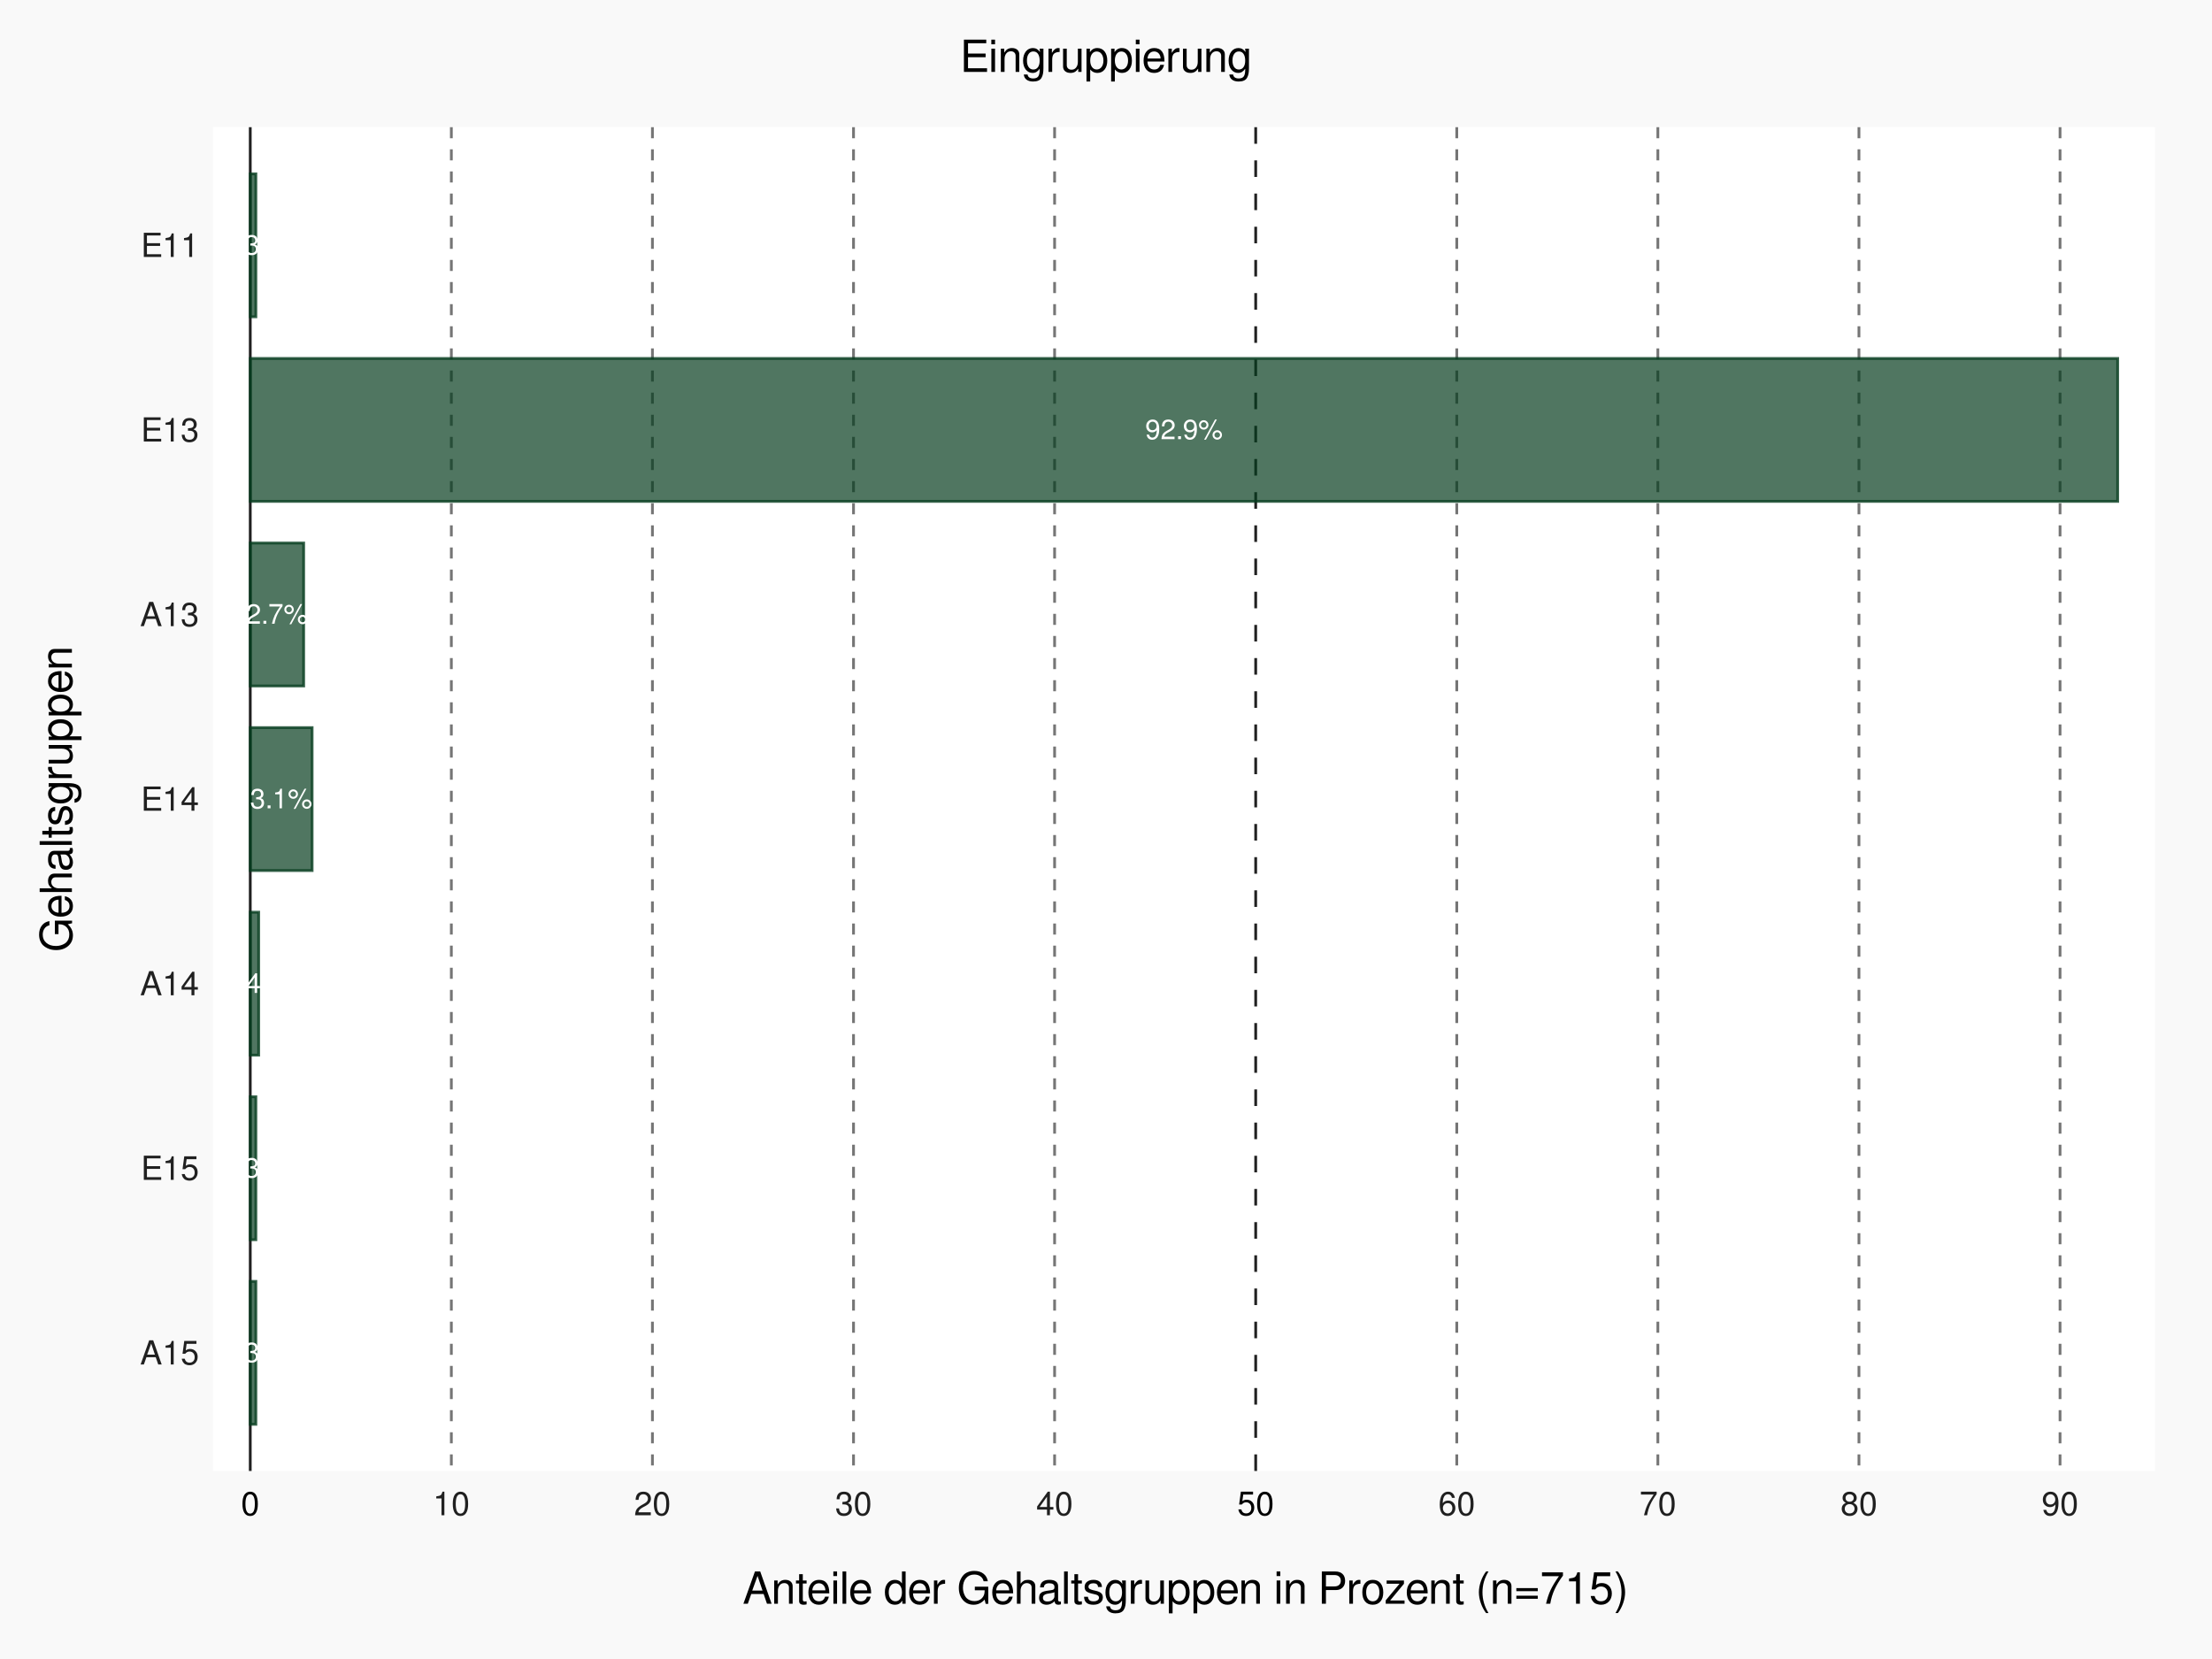
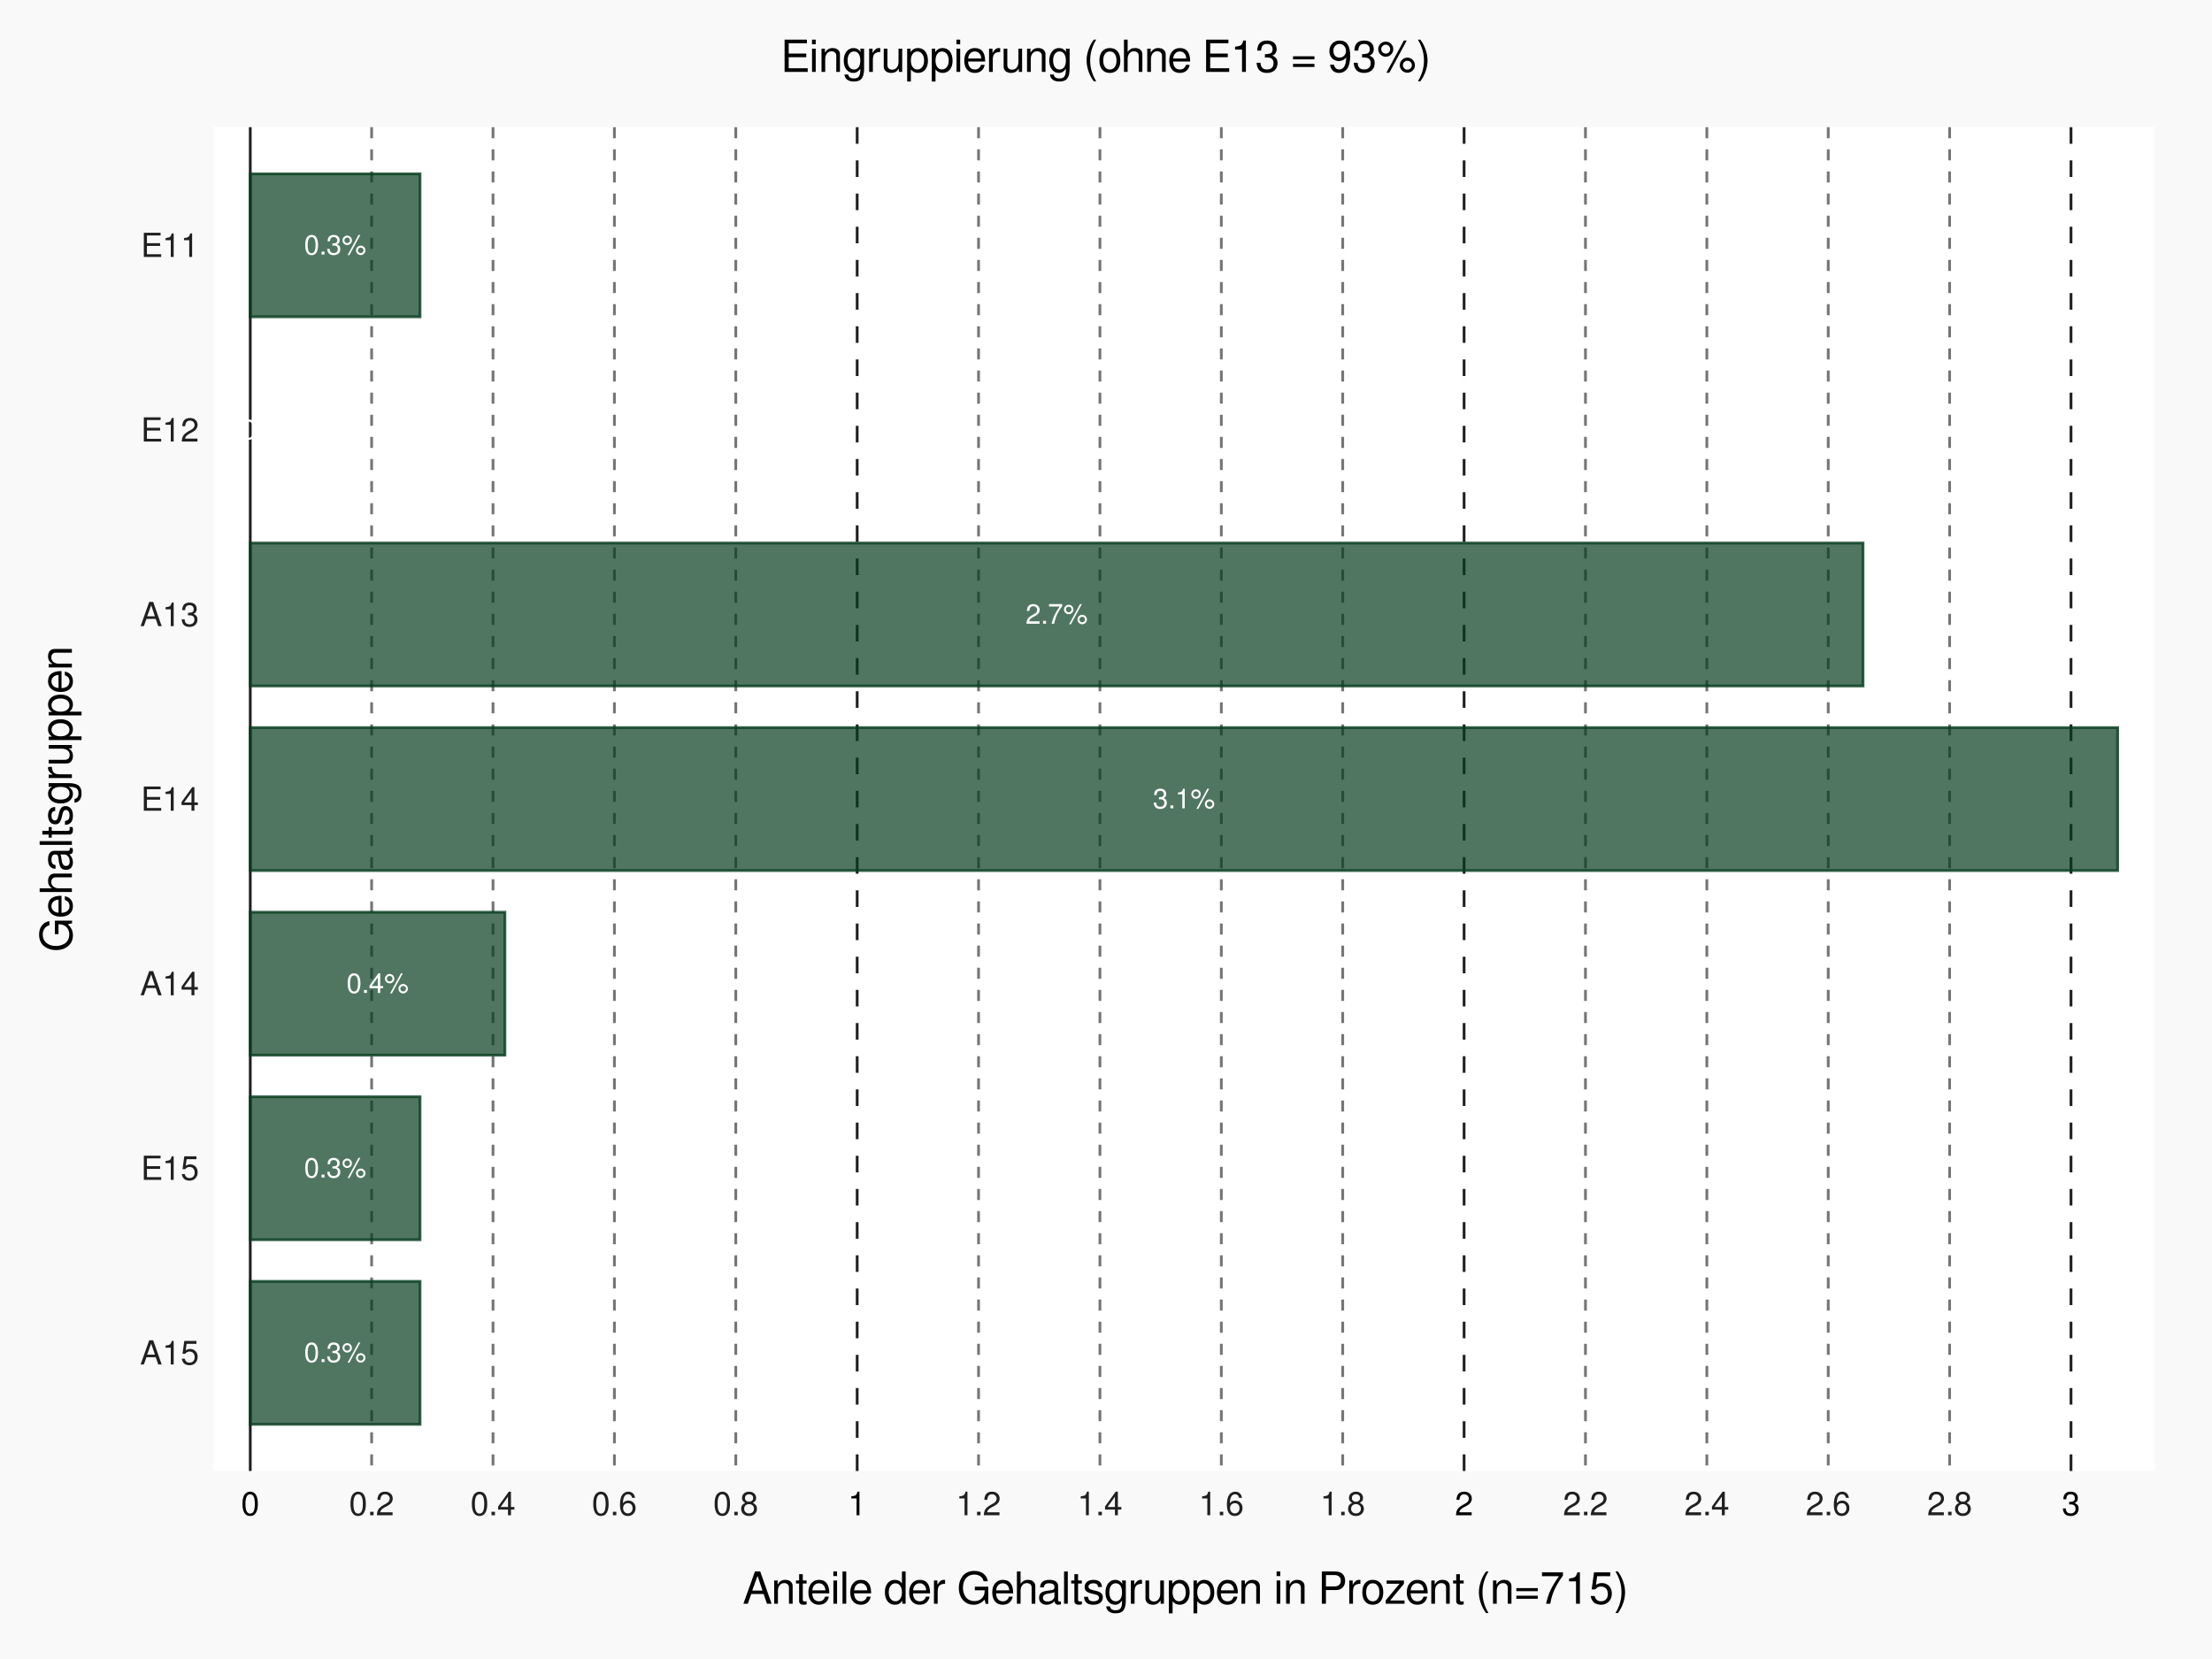
- <svg xmlns="http://www.w3.org/2000/svg" id="chart-84e0affb-b739-4c1b-8b31-b8e8f3394311" class="pygal-chart" viewBox="0 0 800 600">
+ <svg xmlns="http://www.w3.org/2000/svg" id="chart-4789ce5c-74cd-4655-8dac-b99fcc42fddb" class="pygal-chart" viewBox="0 0 800 600">
  <defs>
-     <style type="text/css">#chart-84e0affb-b739-4c1b-8b31-b8e8f3394311{-webkit-user-select:none;-webkit-font-smoothing:antialiased;font-family:FreeSans}#chart-84e0affb-b739-4c1b-8b31-b8e8f3394311 .title{font-family:FreeSans;font-size:16px}#chart-84e0affb-b739-4c1b-8b31-b8e8f3394311 .legends .legend text{font-family:FreeSans;font-size:14px}#chart-84e0affb-b739-4c1b-8b31-b8e8f3394311 .axis text{font-family:FreeSans;font-size:12px}#chart-84e0affb-b739-4c1b-8b31-b8e8f3394311 .axis text.major{font-family:FreeSans;font-size:12px}#chart-84e0affb-b739-4c1b-8b31-b8e8f3394311 .text-overlay text.value{font-family:FreeSans;font-size:10px}#chart-84e0affb-b739-4c1b-8b31-b8e8f3394311 .text-overlay text.label{font-family:FreeSans;font-size:12px}#chart-84e0affb-b739-4c1b-8b31-b8e8f3394311 .tooltip{font-family:FreeSans;font-size:14px}#chart-84e0affb-b739-4c1b-8b31-b8e8f3394311 text.no_data{font-family:FreeSans;font-size:64px}
- #chart-84e0affb-b739-4c1b-8b31-b8e8f3394311{background-color:rgba(249,249,249,1)}#chart-84e0affb-b739-4c1b-8b31-b8e8f3394311 path,#chart-84e0affb-b739-4c1b-8b31-b8e8f3394311 line,#chart-84e0affb-b739-4c1b-8b31-b8e8f3394311 rect,#chart-84e0affb-b739-4c1b-8b31-b8e8f3394311 circle{-webkit-transition:150ms;-moz-transition:150ms;transition:150ms}#chart-84e0affb-b739-4c1b-8b31-b8e8f3394311 .graph &gt; .background{fill:rgba(249,249,249,1)}#chart-84e0affb-b739-4c1b-8b31-b8e8f3394311 .plot &gt; .background{fill:rgba(255,255,255,1)}#chart-84e0affb-b739-4c1b-8b31-b8e8f3394311 .graph{fill:rgba(0,0,0,.87)}#chart-84e0affb-b739-4c1b-8b31-b8e8f3394311 text.no_data{fill:rgba(0,0,0,1)}#chart-84e0affb-b739-4c1b-8b31-b8e8f3394311 .title{fill:rgba(0,0,0,1)}#chart-84e0affb-b739-4c1b-8b31-b8e8f3394311 .legends .legend text{fill:rgba(0,0,0,.87)}#chart-84e0affb-b739-4c1b-8b31-b8e8f3394311 .legends .legend:hover text{fill:rgba(0,0,0,1)}#chart-84e0affb-b739-4c1b-8b31-b8e8f3394311 .axis .line{stroke:rgba(0,0,0,1)}#chart-84e0affb-b739-4c1b-8b31-b8e8f3394311 .axis .guide.line{stroke:rgba(0,0,0,.54)}#chart-84e0affb-b739-4c1b-8b31-b8e8f3394311 .axis .major.line{stroke:rgba(0,0,0,.87)}#chart-84e0affb-b739-4c1b-8b31-b8e8f3394311 .axis text.major{fill:rgba(0,0,0,1)}#chart-84e0affb-b739-4c1b-8b31-b8e8f3394311 .axis.y .guides:hover .guide.line,#chart-84e0affb-b739-4c1b-8b31-b8e8f3394311 .line-graph .axis.x .guides:hover .guide.line,#chart-84e0affb-b739-4c1b-8b31-b8e8f3394311 .stackedline-graph .axis.x .guides:hover .guide.line,#chart-84e0affb-b739-4c1b-8b31-b8e8f3394311 .xy-graph .axis.x .guides:hover .guide.line{stroke:rgba(0,0,0,1)}#chart-84e0affb-b739-4c1b-8b31-b8e8f3394311 .axis .guides:hover text{fill:rgba(0,0,0,1)}#chart-84e0affb-b739-4c1b-8b31-b8e8f3394311 .reactive{fill-opacity:.7;stroke-opacity:.8}#chart-84e0affb-b739-4c1b-8b31-b8e8f3394311 .ci{stroke:rgba(0,0,0,.87)}#chart-84e0affb-b739-4c1b-8b31-b8e8f3394311 .reactive.active,#chart-84e0affb-b739-4c1b-8b31-b8e8f3394311 .active .reactive{fill-opacity:.8;stroke-opacity:.9;stroke-width:4}#chart-84e0affb-b739-4c1b-8b31-b8e8f3394311 .ci .reactive.active{stroke-width:1.5}#chart-84e0affb-b739-4c1b-8b31-b8e8f3394311 .series text{fill:rgba(0,0,0,1)}#chart-84e0affb-b739-4c1b-8b31-b8e8f3394311 .tooltip rect{fill:rgba(255,255,255,1);stroke:rgba(0,0,0,1);-webkit-transition:opacity 150ms;-moz-transition:opacity 150ms;transition:opacity 150ms}#chart-84e0affb-b739-4c1b-8b31-b8e8f3394311 .tooltip .label{fill:rgba(0,0,0,.87)}#chart-84e0affb-b739-4c1b-8b31-b8e8f3394311 .tooltip .label{fill:rgba(0,0,0,.87)}#chart-84e0affb-b739-4c1b-8b31-b8e8f3394311 .tooltip .legend{font-size:.8em;fill:rgba(0,0,0,.54)}#chart-84e0affb-b739-4c1b-8b31-b8e8f3394311 .tooltip .x_label{font-size:.6em;fill:rgba(0,0,0,1)}#chart-84e0affb-b739-4c1b-8b31-b8e8f3394311 .tooltip .xlink{font-size:.5em;text-decoration:underline}#chart-84e0affb-b739-4c1b-8b31-b8e8f3394311 .tooltip .value{font-size:1.5em}#chart-84e0affb-b739-4c1b-8b31-b8e8f3394311 .bound{font-size:.5em}#chart-84e0affb-b739-4c1b-8b31-b8e8f3394311 .max-value{font-size:.75em;fill:rgba(0,0,0,.54)}#chart-84e0affb-b739-4c1b-8b31-b8e8f3394311 .map-element{fill:rgba(255,255,255,1);stroke:rgba(0,0,0,.54) !important}#chart-84e0affb-b739-4c1b-8b31-b8e8f3394311 .map-element .reactive{fill-opacity:inherit;stroke-opacity:inherit}#chart-84e0affb-b739-4c1b-8b31-b8e8f3394311 .color-0,#chart-84e0affb-b739-4c1b-8b31-b8e8f3394311 .color-0 a:visited{stroke:#063d1e;fill:#063d1e}#chart-84e0affb-b739-4c1b-8b31-b8e8f3394311 .text-overlay .color-0 text{fill:white}
- #chart-84e0affb-b739-4c1b-8b31-b8e8f3394311 text.no_data{text-anchor:middle}#chart-84e0affb-b739-4c1b-8b31-b8e8f3394311 .guide.line{fill:none}#chart-84e0affb-b739-4c1b-8b31-b8e8f3394311 .centered{text-anchor:middle}#chart-84e0affb-b739-4c1b-8b31-b8e8f3394311 .title{text-anchor:middle}#chart-84e0affb-b739-4c1b-8b31-b8e8f3394311 .legends .legend text{fill-opacity:1}#chart-84e0affb-b739-4c1b-8b31-b8e8f3394311 .axis.x text{text-anchor:middle}#chart-84e0affb-b739-4c1b-8b31-b8e8f3394311 .axis.x:not(.web) text[transform]{text-anchor:start}#chart-84e0affb-b739-4c1b-8b31-b8e8f3394311 .axis.x:not(.web) text[transform].backwards{text-anchor:end}#chart-84e0affb-b739-4c1b-8b31-b8e8f3394311 .axis.y text{text-anchor:end}#chart-84e0affb-b739-4c1b-8b31-b8e8f3394311 .axis.y text[transform].backwards{text-anchor:start}#chart-84e0affb-b739-4c1b-8b31-b8e8f3394311 .axis.y2 text{text-anchor:start}#chart-84e0affb-b739-4c1b-8b31-b8e8f3394311 .axis.y2 text[transform].backwards{text-anchor:end}#chart-84e0affb-b739-4c1b-8b31-b8e8f3394311 .axis .guide.line{stroke-dasharray:4,4}#chart-84e0affb-b739-4c1b-8b31-b8e8f3394311 .axis .major.guide.line{stroke-dasharray:6,6}#chart-84e0affb-b739-4c1b-8b31-b8e8f3394311 .horizontal .axis.y .guide.line,#chart-84e0affb-b739-4c1b-8b31-b8e8f3394311 .horizontal .axis.y2 .guide.line,#chart-84e0affb-b739-4c1b-8b31-b8e8f3394311 .vertical .axis.x .guide.line{opacity:0}#chart-84e0affb-b739-4c1b-8b31-b8e8f3394311 .horizontal .axis.always_show .guide.line,#chart-84e0affb-b739-4c1b-8b31-b8e8f3394311 .vertical .axis.always_show .guide.line{opacity:1 !important}#chart-84e0affb-b739-4c1b-8b31-b8e8f3394311 .axis.y .guides:hover .guide.line,#chart-84e0affb-b739-4c1b-8b31-b8e8f3394311 .axis.y2 .guides:hover .guide.line,#chart-84e0affb-b739-4c1b-8b31-b8e8f3394311 .axis.x .guides:hover .guide.line{opacity:1}#chart-84e0affb-b739-4c1b-8b31-b8e8f3394311 .axis .guides:hover text{opacity:1}#chart-84e0affb-b739-4c1b-8b31-b8e8f3394311 .nofill{fill:none}#chart-84e0affb-b739-4c1b-8b31-b8e8f3394311 .subtle-fill{fill-opacity:.2}#chart-84e0affb-b739-4c1b-8b31-b8e8f3394311 .dot{stroke-width:1px;fill-opacity:1}#chart-84e0affb-b739-4c1b-8b31-b8e8f3394311 .dot.active{stroke-width:5px}#chart-84e0affb-b739-4c1b-8b31-b8e8f3394311 .dot.negative{fill:transparent}#chart-84e0affb-b739-4c1b-8b31-b8e8f3394311 text,#chart-84e0affb-b739-4c1b-8b31-b8e8f3394311 tspan{stroke:none !important}#chart-84e0affb-b739-4c1b-8b31-b8e8f3394311 .series text.active{opacity:1}#chart-84e0affb-b739-4c1b-8b31-b8e8f3394311 .tooltip rect{fill-opacity:.95;stroke-width:.5}#chart-84e0affb-b739-4c1b-8b31-b8e8f3394311 .tooltip text{fill-opacity:1}#chart-84e0affb-b739-4c1b-8b31-b8e8f3394311 .showable{visibility:hidden}#chart-84e0affb-b739-4c1b-8b31-b8e8f3394311 .showable.shown{visibility:visible}#chart-84e0affb-b739-4c1b-8b31-b8e8f3394311 .gauge-background{fill:rgba(229,229,229,1);stroke:none}#chart-84e0affb-b739-4c1b-8b31-b8e8f3394311 .bg-lines{stroke:rgba(249,249,249,1);stroke-width:2px}</style>
+     <style type="text/css">#chart-4789ce5c-74cd-4655-8dac-b99fcc42fddb{-webkit-user-select:none;-webkit-font-smoothing:antialiased;font-family:FreeSans}#chart-4789ce5c-74cd-4655-8dac-b99fcc42fddb .title{font-family:FreeSans;font-size:16px}#chart-4789ce5c-74cd-4655-8dac-b99fcc42fddb .legends .legend text{font-family:FreeSans;font-size:14px}#chart-4789ce5c-74cd-4655-8dac-b99fcc42fddb .axis text{font-family:FreeSans;font-size:12px}#chart-4789ce5c-74cd-4655-8dac-b99fcc42fddb .axis text.major{font-family:FreeSans;font-size:12px}#chart-4789ce5c-74cd-4655-8dac-b99fcc42fddb .text-overlay text.value{font-family:FreeSans;font-size:10px}#chart-4789ce5c-74cd-4655-8dac-b99fcc42fddb .text-overlay text.label{font-family:FreeSans;font-size:12px}#chart-4789ce5c-74cd-4655-8dac-b99fcc42fddb .tooltip{font-family:FreeSans;font-size:14px}#chart-4789ce5c-74cd-4655-8dac-b99fcc42fddb text.no_data{font-family:FreeSans;font-size:64px}
+ #chart-4789ce5c-74cd-4655-8dac-b99fcc42fddb{background-color:rgba(249,249,249,1)}#chart-4789ce5c-74cd-4655-8dac-b99fcc42fddb path,#chart-4789ce5c-74cd-4655-8dac-b99fcc42fddb line,#chart-4789ce5c-74cd-4655-8dac-b99fcc42fddb rect,#chart-4789ce5c-74cd-4655-8dac-b99fcc42fddb circle{-webkit-transition:150ms;-moz-transition:150ms;transition:150ms}#chart-4789ce5c-74cd-4655-8dac-b99fcc42fddb .graph &gt; .background{fill:rgba(249,249,249,1)}#chart-4789ce5c-74cd-4655-8dac-b99fcc42fddb .plot &gt; .background{fill:rgba(255,255,255,1)}#chart-4789ce5c-74cd-4655-8dac-b99fcc42fddb .graph{fill:rgba(0,0,0,.87)}#chart-4789ce5c-74cd-4655-8dac-b99fcc42fddb text.no_data{fill:rgba(0,0,0,1)}#chart-4789ce5c-74cd-4655-8dac-b99fcc42fddb .title{fill:rgba(0,0,0,1)}#chart-4789ce5c-74cd-4655-8dac-b99fcc42fddb .legends .legend text{fill:rgba(0,0,0,.87)}#chart-4789ce5c-74cd-4655-8dac-b99fcc42fddb .legends .legend:hover text{fill:rgba(0,0,0,1)}#chart-4789ce5c-74cd-4655-8dac-b99fcc42fddb .axis .line{stroke:rgba(0,0,0,1)}#chart-4789ce5c-74cd-4655-8dac-b99fcc42fddb .axis .guide.line{stroke:rgba(0,0,0,.54)}#chart-4789ce5c-74cd-4655-8dac-b99fcc42fddb .axis .major.line{stroke:rgba(0,0,0,.87)}#chart-4789ce5c-74cd-4655-8dac-b99fcc42fddb .axis text.major{fill:rgba(0,0,0,1)}#chart-4789ce5c-74cd-4655-8dac-b99fcc42fddb .axis.y .guides:hover .guide.line,#chart-4789ce5c-74cd-4655-8dac-b99fcc42fddb .line-graph .axis.x .guides:hover .guide.line,#chart-4789ce5c-74cd-4655-8dac-b99fcc42fddb .stackedline-graph .axis.x .guides:hover .guide.line,#chart-4789ce5c-74cd-4655-8dac-b99fcc42fddb .xy-graph .axis.x .guides:hover .guide.line{stroke:rgba(0,0,0,1)}#chart-4789ce5c-74cd-4655-8dac-b99fcc42fddb .axis .guides:hover text{fill:rgba(0,0,0,1)}#chart-4789ce5c-74cd-4655-8dac-b99fcc42fddb .reactive{fill-opacity:.7;stroke-opacity:.8}#chart-4789ce5c-74cd-4655-8dac-b99fcc42fddb .ci{stroke:rgba(0,0,0,.87)}#chart-4789ce5c-74cd-4655-8dac-b99fcc42fddb .reactive.active,#chart-4789ce5c-74cd-4655-8dac-b99fcc42fddb .active .reactive{fill-opacity:.8;stroke-opacity:.9;stroke-width:4}#chart-4789ce5c-74cd-4655-8dac-b99fcc42fddb .ci .reactive.active{stroke-width:1.5}#chart-4789ce5c-74cd-4655-8dac-b99fcc42fddb .series text{fill:rgba(0,0,0,1)}#chart-4789ce5c-74cd-4655-8dac-b99fcc42fddb .tooltip rect{fill:rgba(255,255,255,1);stroke:rgba(0,0,0,1);-webkit-transition:opacity 150ms;-moz-transition:opacity 150ms;transition:opacity 150ms}#chart-4789ce5c-74cd-4655-8dac-b99fcc42fddb .tooltip .label{fill:rgba(0,0,0,.87)}#chart-4789ce5c-74cd-4655-8dac-b99fcc42fddb .tooltip .label{fill:rgba(0,0,0,.87)}#chart-4789ce5c-74cd-4655-8dac-b99fcc42fddb .tooltip .legend{font-size:.8em;fill:rgba(0,0,0,.54)}#chart-4789ce5c-74cd-4655-8dac-b99fcc42fddb .tooltip .x_label{font-size:.6em;fill:rgba(0,0,0,1)}#chart-4789ce5c-74cd-4655-8dac-b99fcc42fddb .tooltip .xlink{font-size:.5em;text-decoration:underline}#chart-4789ce5c-74cd-4655-8dac-b99fcc42fddb .tooltip .value{font-size:1.5em}#chart-4789ce5c-74cd-4655-8dac-b99fcc42fddb .bound{font-size:.5em}#chart-4789ce5c-74cd-4655-8dac-b99fcc42fddb .max-value{font-size:.75em;fill:rgba(0,0,0,.54)}#chart-4789ce5c-74cd-4655-8dac-b99fcc42fddb .map-element{fill:rgba(255,255,255,1);stroke:rgba(0,0,0,.54) !important}#chart-4789ce5c-74cd-4655-8dac-b99fcc42fddb .map-element .reactive{fill-opacity:inherit;stroke-opacity:inherit}#chart-4789ce5c-74cd-4655-8dac-b99fcc42fddb .color-0,#chart-4789ce5c-74cd-4655-8dac-b99fcc42fddb .color-0 a:visited{stroke:#063d1e;fill:#063d1e}#chart-4789ce5c-74cd-4655-8dac-b99fcc42fddb .text-overlay .color-0 text{fill:white}
+ #chart-4789ce5c-74cd-4655-8dac-b99fcc42fddb text.no_data{text-anchor:middle}#chart-4789ce5c-74cd-4655-8dac-b99fcc42fddb .guide.line{fill:none}#chart-4789ce5c-74cd-4655-8dac-b99fcc42fddb .centered{text-anchor:middle}#chart-4789ce5c-74cd-4655-8dac-b99fcc42fddb .title{text-anchor:middle}#chart-4789ce5c-74cd-4655-8dac-b99fcc42fddb .legends .legend text{fill-opacity:1}#chart-4789ce5c-74cd-4655-8dac-b99fcc42fddb .axis.x text{text-anchor:middle}#chart-4789ce5c-74cd-4655-8dac-b99fcc42fddb .axis.x:not(.web) text[transform]{text-anchor:start}#chart-4789ce5c-74cd-4655-8dac-b99fcc42fddb .axis.x:not(.web) text[transform].backwards{text-anchor:end}#chart-4789ce5c-74cd-4655-8dac-b99fcc42fddb .axis.y text{text-anchor:end}#chart-4789ce5c-74cd-4655-8dac-b99fcc42fddb .axis.y text[transform].backwards{text-anchor:start}#chart-4789ce5c-74cd-4655-8dac-b99fcc42fddb .axis.y2 text{text-anchor:start}#chart-4789ce5c-74cd-4655-8dac-b99fcc42fddb .axis.y2 text[transform].backwards{text-anchor:end}#chart-4789ce5c-74cd-4655-8dac-b99fcc42fddb .axis .guide.line{stroke-dasharray:4,4}#chart-4789ce5c-74cd-4655-8dac-b99fcc42fddb .axis .major.guide.line{stroke-dasharray:6,6}#chart-4789ce5c-74cd-4655-8dac-b99fcc42fddb .horizontal .axis.y .guide.line,#chart-4789ce5c-74cd-4655-8dac-b99fcc42fddb .horizontal .axis.y2 .guide.line,#chart-4789ce5c-74cd-4655-8dac-b99fcc42fddb .vertical .axis.x .guide.line{opacity:0}#chart-4789ce5c-74cd-4655-8dac-b99fcc42fddb .horizontal .axis.always_show .guide.line,#chart-4789ce5c-74cd-4655-8dac-b99fcc42fddb .vertical .axis.always_show .guide.line{opacity:1 !important}#chart-4789ce5c-74cd-4655-8dac-b99fcc42fddb .axis.y .guides:hover .guide.line,#chart-4789ce5c-74cd-4655-8dac-b99fcc42fddb .axis.y2 .guides:hover .guide.line,#chart-4789ce5c-74cd-4655-8dac-b99fcc42fddb .axis.x .guides:hover .guide.line{opacity:1}#chart-4789ce5c-74cd-4655-8dac-b99fcc42fddb .axis .guides:hover text{opacity:1}#chart-4789ce5c-74cd-4655-8dac-b99fcc42fddb .nofill{fill:none}#chart-4789ce5c-74cd-4655-8dac-b99fcc42fddb .subtle-fill{fill-opacity:.2}#chart-4789ce5c-74cd-4655-8dac-b99fcc42fddb .dot{stroke-width:1px;fill-opacity:1}#chart-4789ce5c-74cd-4655-8dac-b99fcc42fddb .dot.active{stroke-width:5px}#chart-4789ce5c-74cd-4655-8dac-b99fcc42fddb .dot.negative{fill:transparent}#chart-4789ce5c-74cd-4655-8dac-b99fcc42fddb text,#chart-4789ce5c-74cd-4655-8dac-b99fcc42fddb tspan{stroke:none !important}#chart-4789ce5c-74cd-4655-8dac-b99fcc42fddb .series text.active{opacity:1}#chart-4789ce5c-74cd-4655-8dac-b99fcc42fddb .tooltip rect{fill-opacity:.95;stroke-width:.5}#chart-4789ce5c-74cd-4655-8dac-b99fcc42fddb .tooltip text{fill-opacity:1}#chart-4789ce5c-74cd-4655-8dac-b99fcc42fddb .showable{visibility:hidden}#chart-4789ce5c-74cd-4655-8dac-b99fcc42fddb .showable.shown{visibility:visible}#chart-4789ce5c-74cd-4655-8dac-b99fcc42fddb .gauge-background{fill:rgba(229,229,229,1);stroke:none}#chart-4789ce5c-74cd-4655-8dac-b99fcc42fddb .bg-lines{stroke:rgba(249,249,249,1);stroke-width:2px}</style>
  </defs>
  <g class="graph horizontalbar-graph horizontal">
    <rect x="0" y="0" width="800" height="600" class="background" />
    <g transform="translate(77, 46)" class="plot">
      <rect x="0" y="0" width="702.4" height="486" class="background" />
      <g class="axis y">
        <g class="guides">
          <text x="-5" y="447.475" class="">A15</text>
        </g>
        <g class="guides">
          <text x="-5" y="380.716" class="">E15</text>
        </g>
        <g class="guides">
          <text x="-5" y="313.958" class="">A14</text>
        </g>
        <g class="guides">
          <text x="-5" y="247.2" class="">E14</text>
        </g>
        <g class="guides">
          <text x="-5" y="180.442" class="">A13</text>
        </g>
        <g class="guides">
-           <text x="-5" y="113.684" class="">E13</text>
+           <text x="-5" y="113.684" class="">E12</text>
        </g>
        <g class="guides">
          <text x="-5" y="46.925" class="">E11</text>
        </g>
      </g>
      <g class="axis x always_show">
        <g class="guides">
          <path d="M13.508 0 v486" class="axis major line" />
          <text x="13.508" y="502.0" class="major">0</text>
        </g>
        <g class="guides">
-           <path d="M86.234 0 v486" class="guide line" />
-           <text x="86.234" y="502.0" class="">10</text>
+           <path d="M57.408 0 v486" class="guide line" />
+           <text x="57.408" y="502.0" class="">0.2</text>
        </g>
        <g class="guides">
-           <path d="M158.959 0 v486" class="guide line" />
-           <text x="158.959" y="502.0" class="">20</text>
+           <path d="M101.308 0 v486" class="guide line" />
+           <text x="101.308" y="502.0" class="">0.4</text>
        </g>
        <g class="guides">
-           <path d="M231.685 0 v486" class="guide line" />
-           <text x="231.685" y="502.0" class="">30</text>
+           <path d="M145.208 0 v486" class="guide line" />
+           <text x="145.208" y="502.0" class="">0.6</text>
        </g>
        <g class="guides">
-           <path d="M304.411 0 v486" class="guide line" />
-           <text x="304.411" y="502.0" class="">40</text>
+           <path d="M189.108 0 v486" class="guide line" />
+           <text x="189.108" y="502.0" class="">0.8</text>
        </g>
        <g class="guides">
-           <path d="M377.137 0 v486" class="major guide line" />
-           <text x="377.137" y="502.0" class="major">50</text>
+           <path d="M233.008 0 v486" class="major guide line" />
+           <text x="233.008" y="502.0" class="major">1</text>
        </g>
        <g class="guides">
-           <path d="M449.863 0 v486" class="guide line" />
-           <text x="449.863" y="502.0" class="">60</text>
+           <path d="M276.908 0 v486" class="guide line" />
+           <text x="276.908" y="502.0" class="">1.2</text>
        </g>
        <g class="guides">
-           <path d="M522.589 0 v486" class="guide line" />
-           <text x="522.589" y="502.0" class="">70</text>
+           <path d="M320.808 0 v486" class="guide line" />
+           <text x="320.808" y="502.0" class="">1.4</text>
        </g>
        <g class="guides">
-           <path d="M595.315 0 v486" class="guide line" />
-           <text x="595.315" y="502.0" class="">80</text>
+           <path d="M364.708 0 v486" class="guide line" />
+           <text x="364.708" y="502.0" class="">1.6</text>
        </g>
        <g class="guides">
-           <path d="M668.041 0 v486" class="guide line" />
-           <text x="668.041" y="502.0" class="">90</text>
+           <path d="M408.608 0 v486" class="guide line" />
+           <text x="408.608" y="502.0" class="">1.8</text>
+         </g>
+         <g class="guides">
+           <path d="M452.508 0 v486" class="major guide line" />
+           <text x="452.508" y="502.0" class="major">2</text>
+         </g>
+         <g class="guides">
+           <path d="M496.408 0 v486" class="guide line" />
+           <text x="496.408" y="502.0" class="">2.2</text>
+         </g>
+         <g class="guides">
+           <path d="M540.308 0 v486" class="guide line" />
+           <text x="540.308" y="502.0" class="">2.4</text>
+         </g>
+         <g class="guides">
+           <path d="M584.208 0 v486" class="guide line" />
+           <text x="584.208" y="502.0" class="">2.6</text>
+         </g>
+         <g class="guides">
+           <path d="M628.108 0 v486" class="guide line" />
+           <text x="628.108" y="502.0" class="">2.8</text>
+         </g>
+         <g class="guides">
+           <path d="M672.008 0 v486" class="major guide line" />
+           <text x="672.008" y="502.0" class="major">3</text>
        </g>
      </g>
      <g class="series serie-0 color-0">
        <g class="bars">
          <g class="bar">
-             <rect x="13.508" y="417.426" rx="0" ry="0" width="2.034" height="51.698" class="rect reactive tooltip-trigger" />
+             <rect x="13.508" y="417.426" rx="0" ry="0" width="61.399" height="51.698" class="rect reactive tooltip-trigger" />
          </g>
          <g class="bar">
-             <rect x="13.508" y="350.668" rx="0" ry="0" width="2.034" height="51.698" class="rect reactive tooltip-trigger" />
+             <rect x="13.508" y="350.668" rx="0" ry="0" width="61.399" height="51.698" class="rect reactive tooltip-trigger" />
          </g>
          <g class="bar">
-             <rect x="13.508" y="283.909" rx="0" ry="0" width="3.051" height="51.698" class="rect reactive tooltip-trigger" />
+             <rect x="13.508" y="283.909" rx="0" ry="0" width="92.098" height="51.698" class="rect reactive tooltip-trigger" />
          </g>
          <g class="bar">
-             <rect x="13.508" y="217.151" rx="0" ry="0" width="22.377" height="51.698" class="rect reactive tooltip-trigger" />
+             <rect x="13.508" y="217.151" rx="0" ry="0" width="675.385" height="51.698" class="rect reactive tooltip-trigger" />
          </g>
          <g class="bar">
-             <rect x="13.508" y="150.393" rx="0" ry="0" width="19.326" height="51.698" class="rect reactive tooltip-trigger" />
+             <rect x="13.508" y="150.393" rx="0" ry="0" width="583.287" height="51.698" class="rect reactive tooltip-trigger" />
          </g>
          <g class="bar">
-             <rect x="13.508" y="83.635" rx="0" ry="0" width="675.385" height="51.698" class="rect reactive tooltip-trigger" />
+             <rect x="13.508" y="83.635" rx="0" ry="0" height="51.698" class="rect reactive tooltip-trigger" />
          </g>
          <g class="bar">
-             <rect x="13.508" y="16.876" rx="0" ry="0" width="2.034" height="51.698" class="rect reactive tooltip-trigger" />
+             <rect x="13.508" y="16.876" rx="0" ry="0" width="61.399" height="51.698" class="rect reactive tooltip-trigger" />
          </g>
        </g>
      </g>
    </g>
    <g class="titles">
-       <text x="400.0" y="26" class="title plot_title">Eingruppierung</text>
+       <text x="400.0" y="26" class="title plot_title">Eingruppierung (ohne E13 = 93%)</text>
      <text x="428.8" y="580" class="title">Anteile der Gehaltsgruppen in Prozent (n=715)</text>
      <text x="0" y="315.0" class="title" transform="rotate(-90 0 289)">Gehaltsgruppen</text>
    </g>
    <g transform="translate(77, 46)" class="plot overlay">
      <g class="series serie-0 color-0" />
    </g>
    <g transform="translate(77, 46)" class="plot text-overlay">
      <g class="series serie-0 color-0">
-         <text text-anchor="middle" x="14.525" y="446.608" class="value">0.3%</text>
-         <text text-anchor="middle" x="14.525" y="379.85" class="value">0.3%</text>
-         <text text-anchor="middle" x="15.033" y="313.092" class="value">0.4%</text>
-         <text text-anchor="middle" x="24.696" y="246.333" class="value">3.1%</text>
-         <text text-anchor="middle" x="23.171" y="179.575" class="value">2.7%</text>
-         <text text-anchor="middle" x="351.2" y="112.817" class="value">92.9%</text>
-         <text text-anchor="middle" x="14.525" y="46.059" class="value">0.3%</text>
+         <text text-anchor="middle" x="44.207" y="446.608" class="value">0.3%</text>
+         <text text-anchor="middle" x="44.207" y="379.85" class="value">0.3%</text>
+         <text text-anchor="middle" x="59.557" y="313.092" class="value">0.4%</text>
+         <text text-anchor="middle" x="351.2" y="246.333" class="value">3.1%</text>
+         <text text-anchor="middle" x="305.151" y="179.575" class="value">2.7%</text>
+         <text text-anchor="middle" x="13.508" y="112.817" class="value">0.0%</text>
+         <text text-anchor="middle" x="44.207" y="46.059" class="value">0.3%</text>
      </g>
    </g>
    <g transform="translate(77, 46)" class="plot tooltip-overlay">
      <g transform="translate(0 0)" style="opacity: 0" class="tooltip">
        <rect rx="0" ry="0" width="0" height="0" class="tooltip-box" />
        <g class="text" />
      </g>
    </g>
  </g>
</svg>
